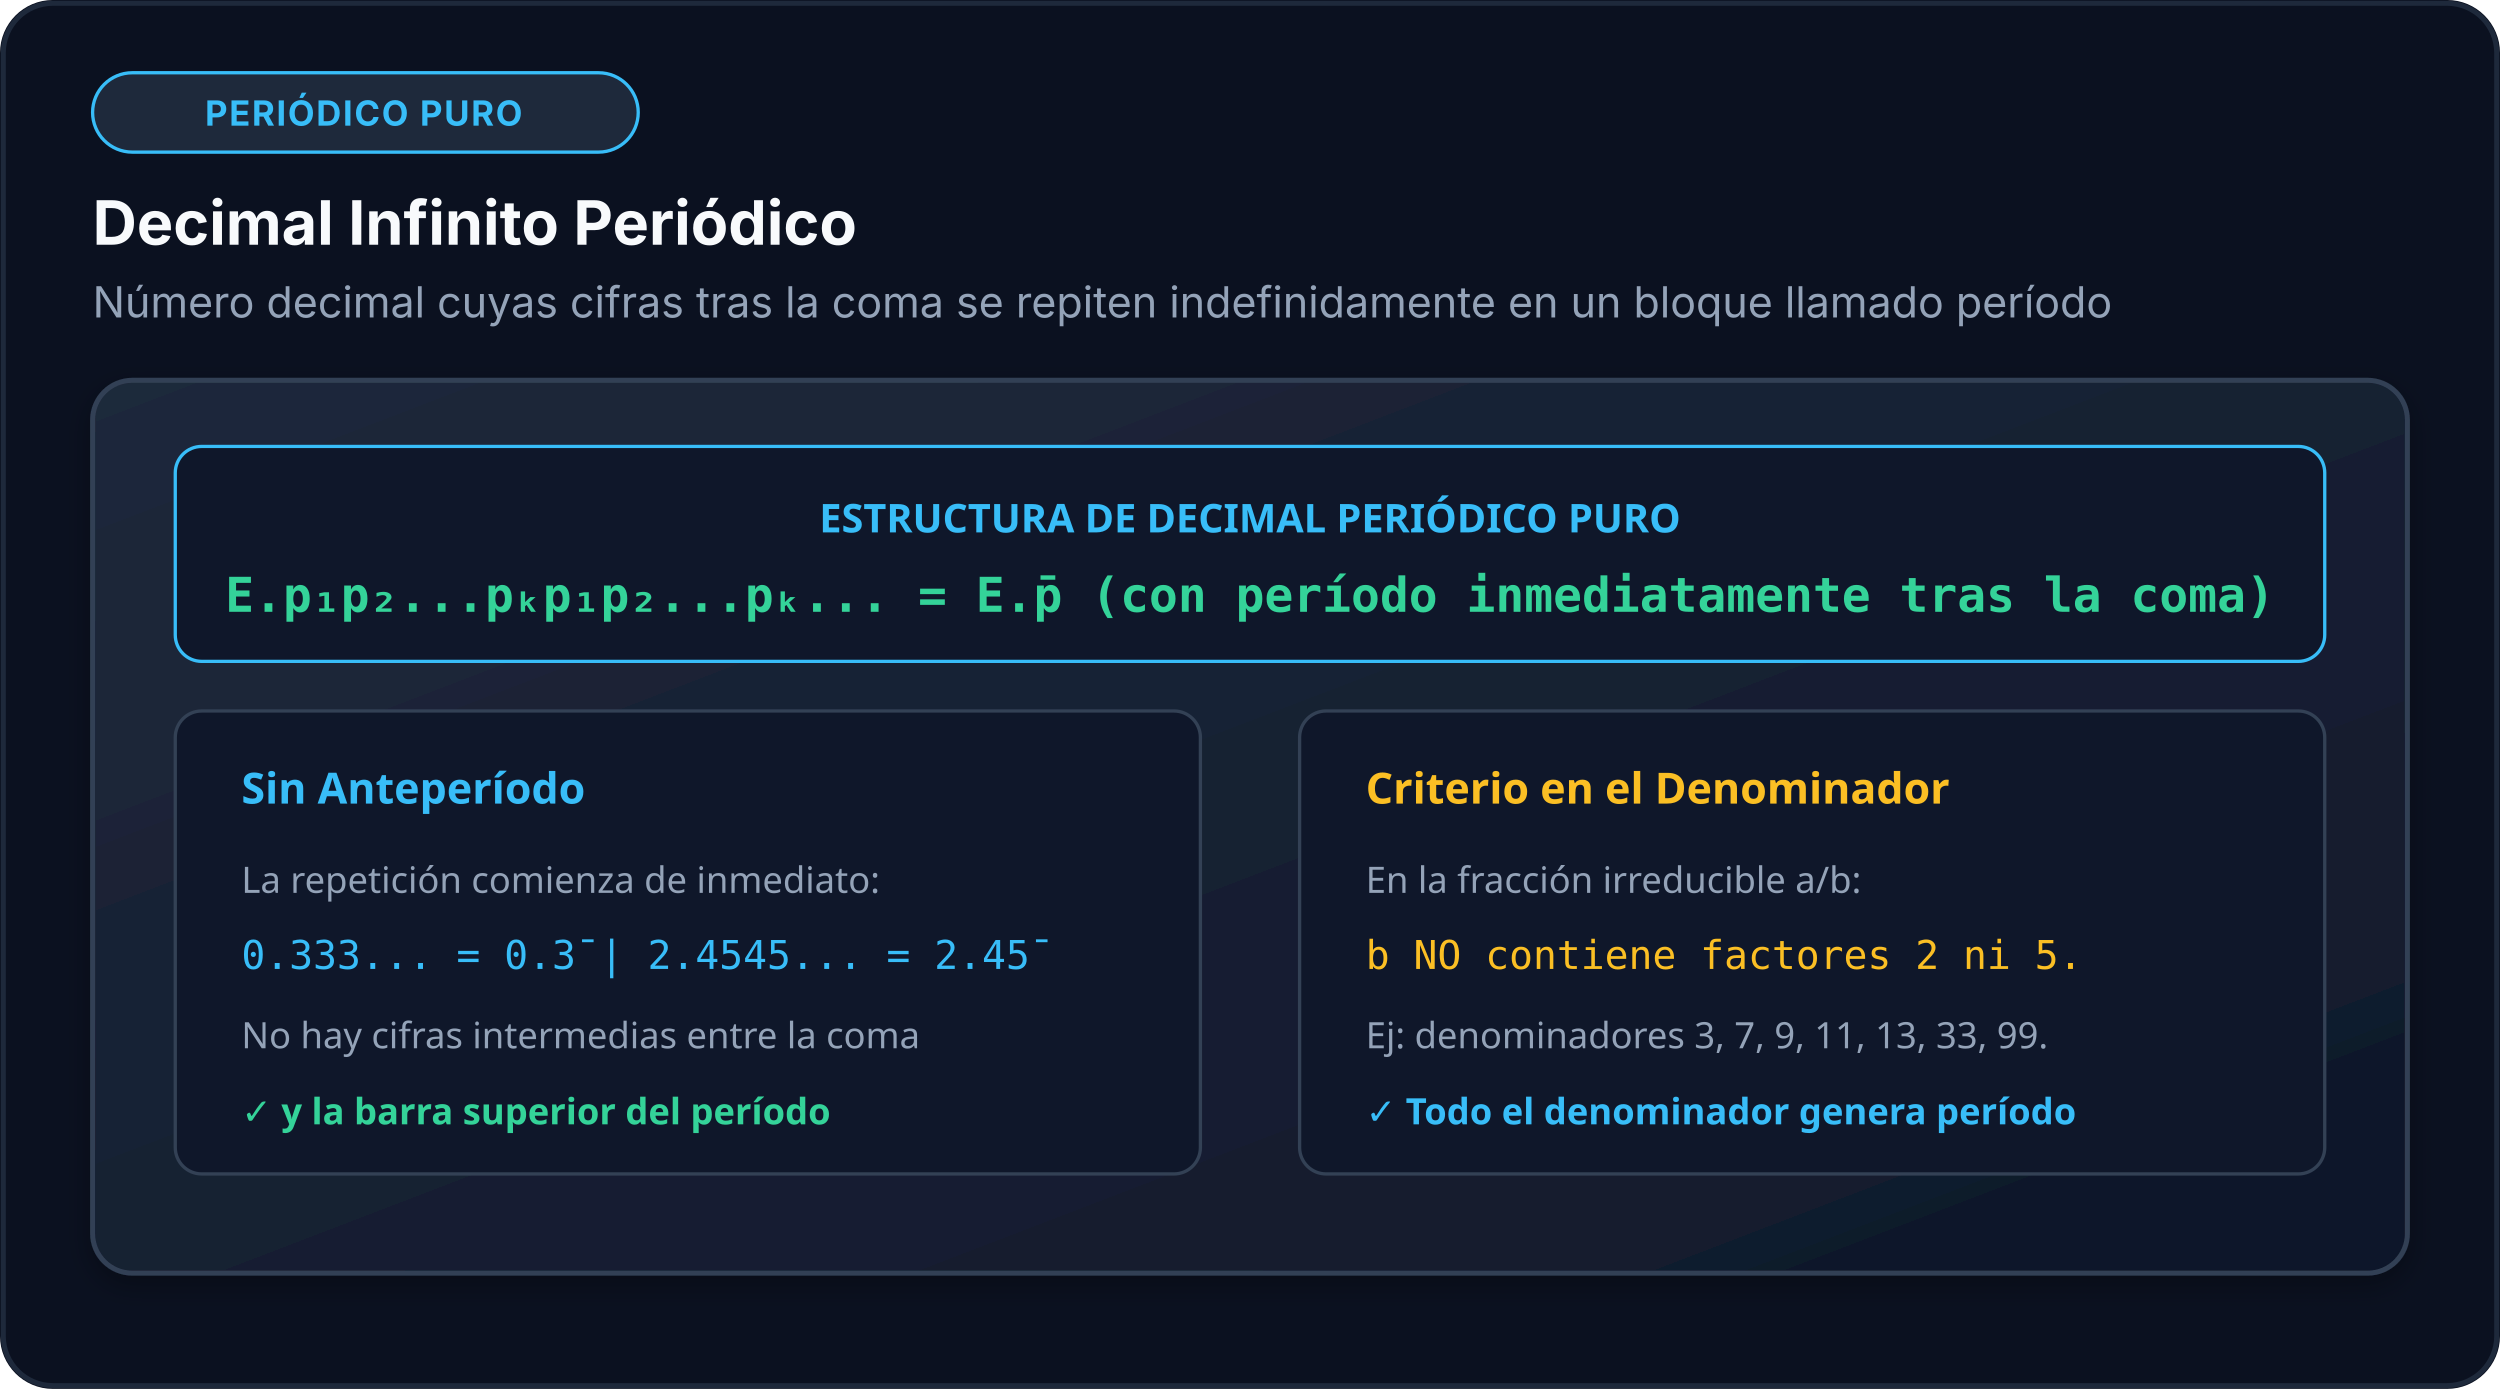
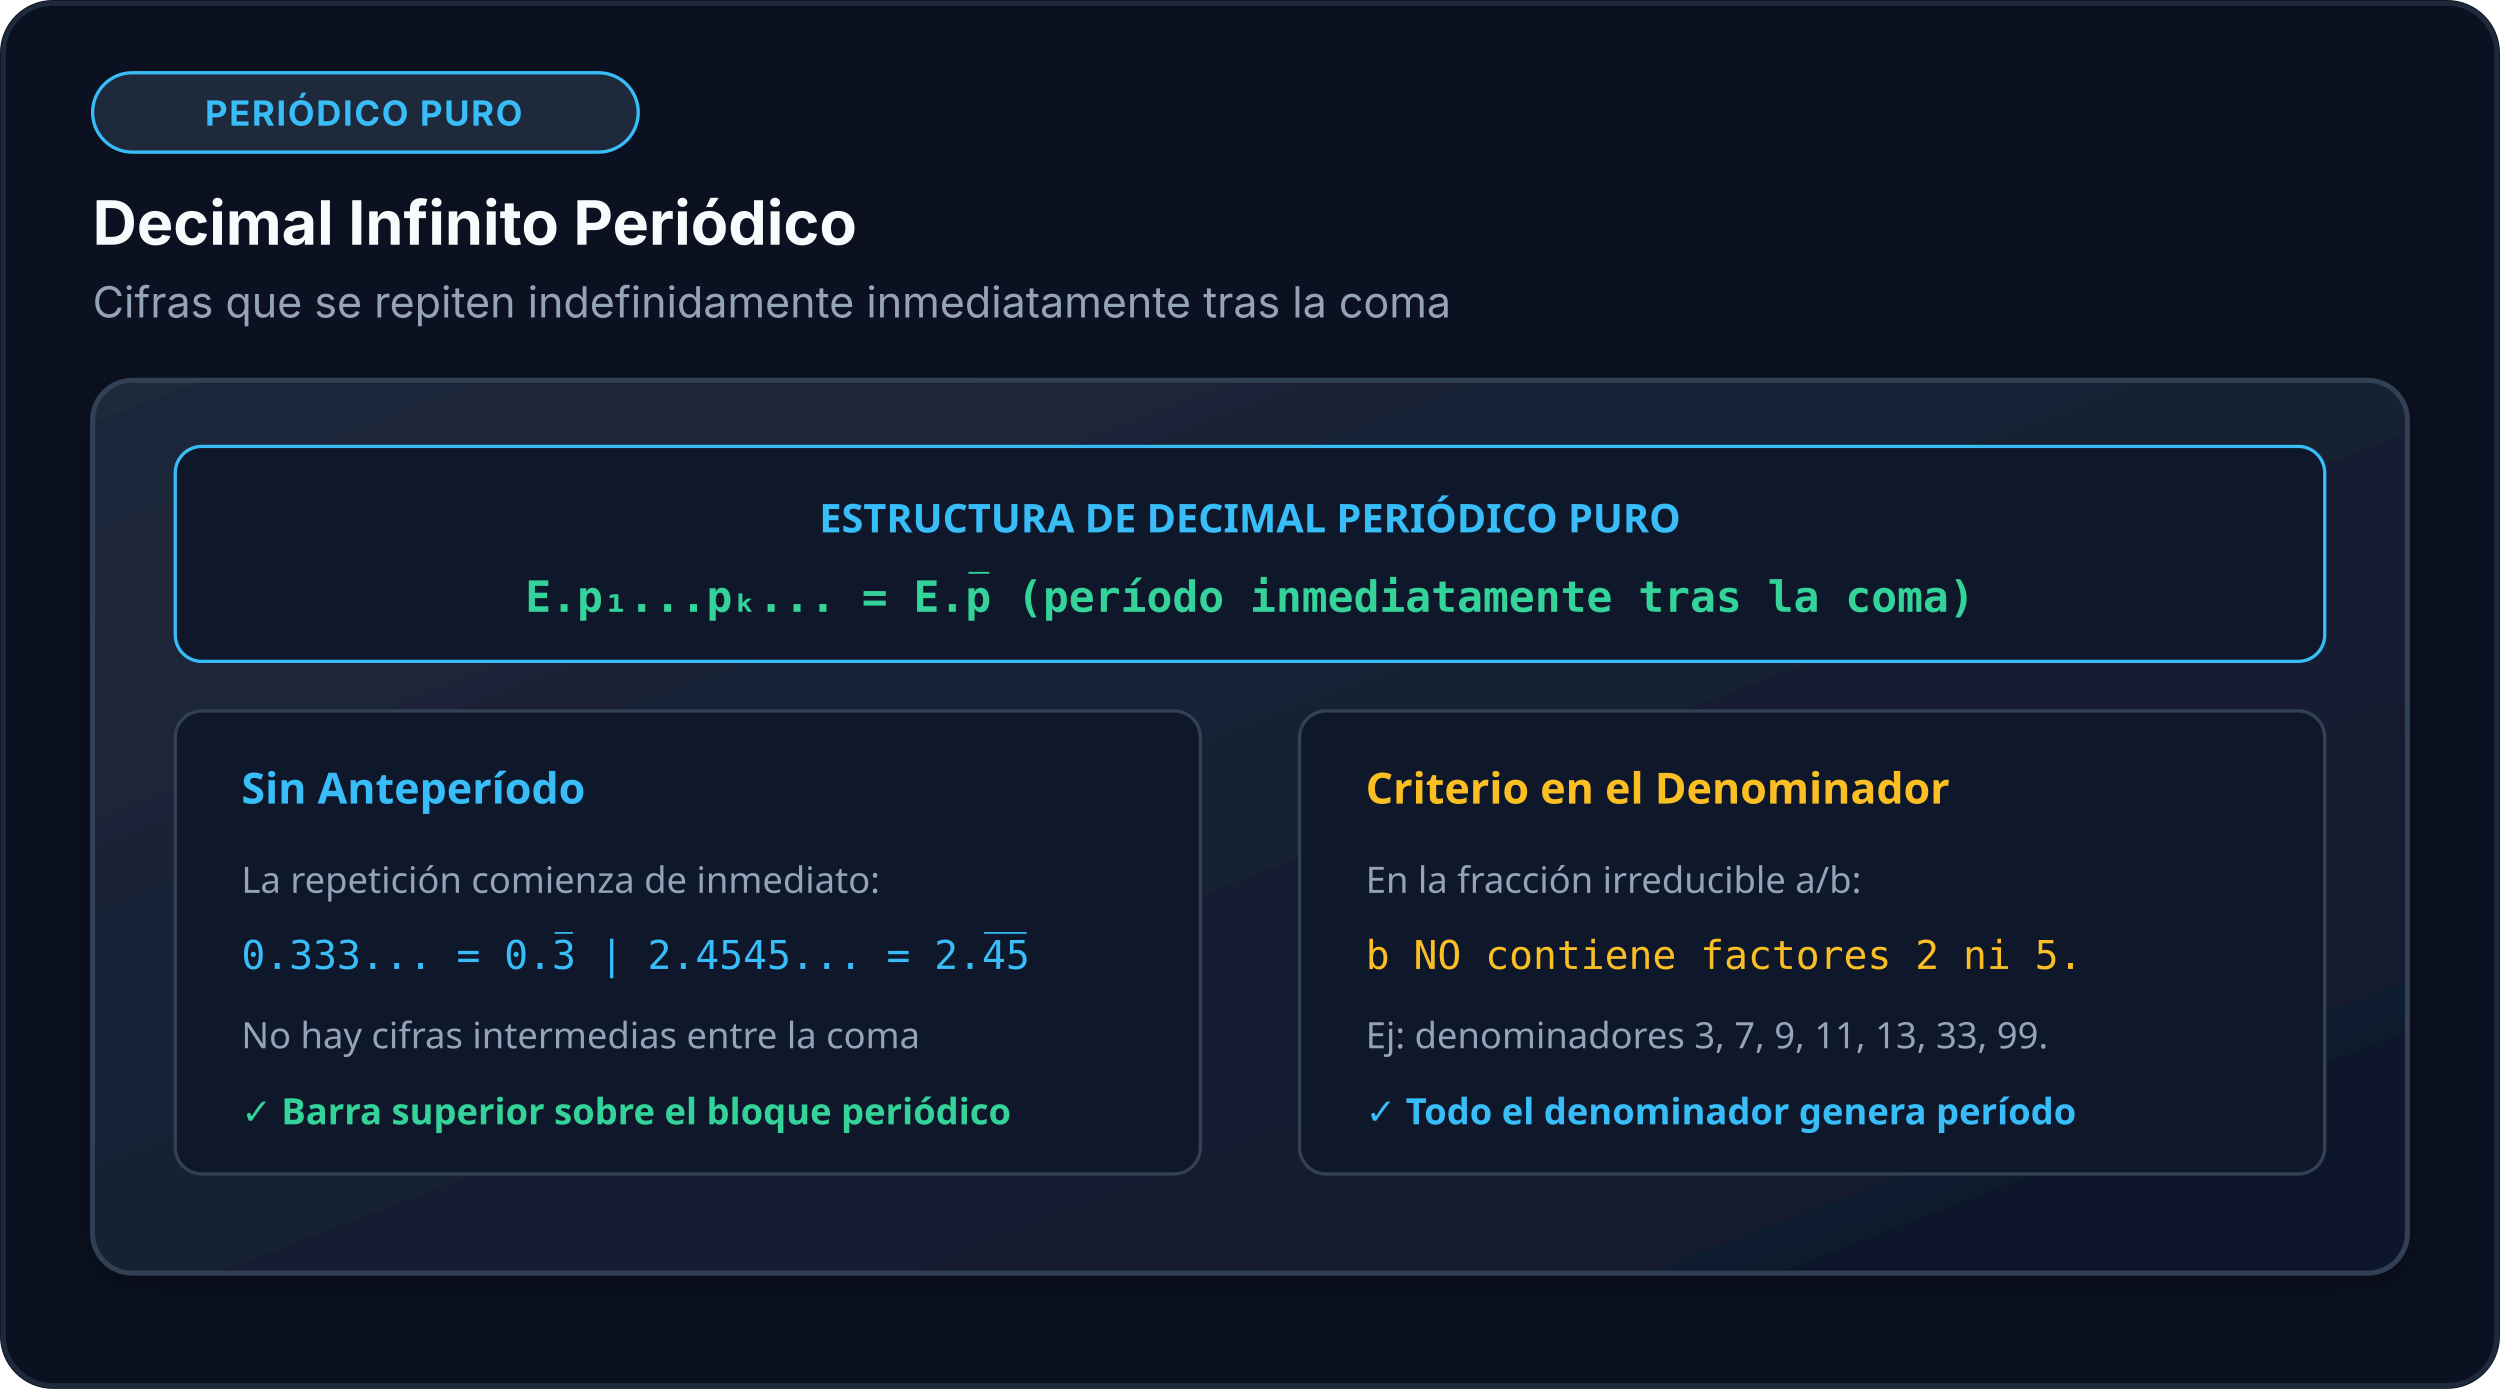
<svg xmlns="http://www.w3.org/2000/svg" viewBox="0 0 756 420" width="100%" height="100%">
  <defs>
    <linearGradient id="cardGrad" x1="0%" y1="0%" x2="100%" y2="100%">
      <stop offset="0%" stop-color="#1e293b" />
      <stop offset="100%" stop-color="#0f172a" />
    </linearGradient>
    <filter id="shadow" x="-4%" y="-4%" width="108%" height="112%">
      <feDropShadow dx="0" dy="3" stdDeviation="4" flood-color="#000000" flood-opacity="0.3" />
    </filter>
  </defs>
  <rect width="756" height="420" rx="16" fill="#0b1120" />
  <rect x="1" y="1" width="754" height="418" rx="15" fill="none" stroke="#1e293b" stroke-width="1.5" />
  <g transform="translate(28, 22)">
    <rect x="0" y="0" width="165" height="24" rx="12" fill="#1e293b" stroke="#38bdf8" stroke-width="1" />
    <text x="82" y="16" fill="#38bdf8" font-family="system-ui, -apple-system, sans-serif" font-size="10.5" font-weight="700" text-anchor="middle" letter-spacing="0.5">PERIÓDICO PURO</text>
    <text x="0" y="52" fill="#f8fafc" font-family="system-ui, -apple-system, sans-serif" font-size="18.5" font-weight="700">Decimal Infinito Periódico</text>
-     <text x="0" y="74" fill="#94a3b8" font-family="system-ui, -apple-system, sans-serif" font-size="13">Número decimal cuyas cifras tras la coma se repiten indefinidamente en un bloque llamado período</text>
+     <text x="0" y="74" fill="#94a3b8" font-family="system-ui, -apple-system, sans-serif" font-size="13">Cifras que se repiten indefinidamente inmediatamente tras la coma</text>
  </g>
  <g transform="translate(28, 115)">
    <rect width="700" height="270" rx="12" fill="url(#cardGrad)" stroke="#334155" stroke-width="1.5" filter="url(#shadow)" />
    <g transform="translate(25, 20)">
      <rect width="650" height="65" rx="8" fill="#0f172a" stroke="#38bdf8" />
      <text x="325" y="26" fill="#38bdf8" font-family="system-ui, sans-serif" font-size="12" font-weight="700" text-anchor="middle">ESTRUCTURA DE DECIMAL PERIÓDICO PURO</text>
-       <text x="325" y="50" fill="#34d399" font-family="monospace" font-size="14.5" font-weight="700" text-anchor="middle">E.p₁p₂...pₖp₁p₂...pₖ... = E.p̄  (con período inmediatamente tras la coma)</text>
+       <text x="325" y="50" fill="#34d399" font-family="monospace" font-size="13" font-weight="700" text-anchor="middle">E.p₁...pₖ... = E.<tspan style="text-decoration: overline">p</tspan>  (período inmediatamente tras la coma)</text>
    </g>
    <g transform="translate(25, 100)">
      <rect width="310" height="140" rx="8" fill="#0f172a" stroke="#334155" />
      <text x="20" y="28" fill="#38bdf8" font-family="system-ui, sans-serif" font-size="13" font-weight="700">Sin Anteperíodo</text>
      <text x="20" y="55" fill="#94a3b8" font-family="system-ui, sans-serif" font-size="11">La repetición comienza de inmediato:</text>
-       <text x="20" y="78" fill="#38bdf8" font-family="monospace" font-size="12">0.333... = 0.3̄  |  2.4545... = 2.45̄</text>
+       <text x="20" y="78" fill="#38bdf8" font-family="monospace" font-size="12">0.333... = 0.<tspan style="text-decoration: overline">3</tspan>  |  2.4545... = 2.<tspan style="text-decoration: overline">45</tspan>
+       </text>
      <text x="20" y="102" fill="#94a3b8" font-family="system-ui, sans-serif" font-size="11">No hay cifras intermedias entre la coma</text>
-       <text x="20" y="125" fill="#34d399" font-family="system-ui, sans-serif" font-size="11" font-weight="600">✓ y la barra superior del período</text>
+       <text x="20" y="125" fill="#34d399" font-family="system-ui, sans-serif" font-size="11" font-weight="600">✓ Barra superior sobre el bloque periódico</text>
    </g>
    <g transform="translate(365, 100)">
      <rect width="310" height="140" rx="8" fill="#0f172a" stroke="#334155" />
      <text x="20" y="28" fill="#fbbf24" font-family="system-ui, sans-serif" font-size="13" font-weight="700">Criterio en el Denominador</text>
      <text x="20" y="55" fill="#94a3b8" font-family="system-ui, sans-serif" font-size="11">En la fracción irreducible a/b:</text>
      <text x="20" y="78" fill="#fbbf24" font-family="monospace" font-size="12">b NO contiene factores 2 ni 5.</text>
      <text x="20" y="102" fill="#94a3b8" font-family="system-ui, sans-serif" font-size="11">Ej: denominadores 3, 7, 9, 11, 13, 33, 99.</text>
      <text x="20" y="125" fill="#38bdf8" font-family="system-ui, sans-serif" font-size="11" font-weight="600">✓ Todo el denominador genera período</text>
    </g>
  </g>
</svg>
